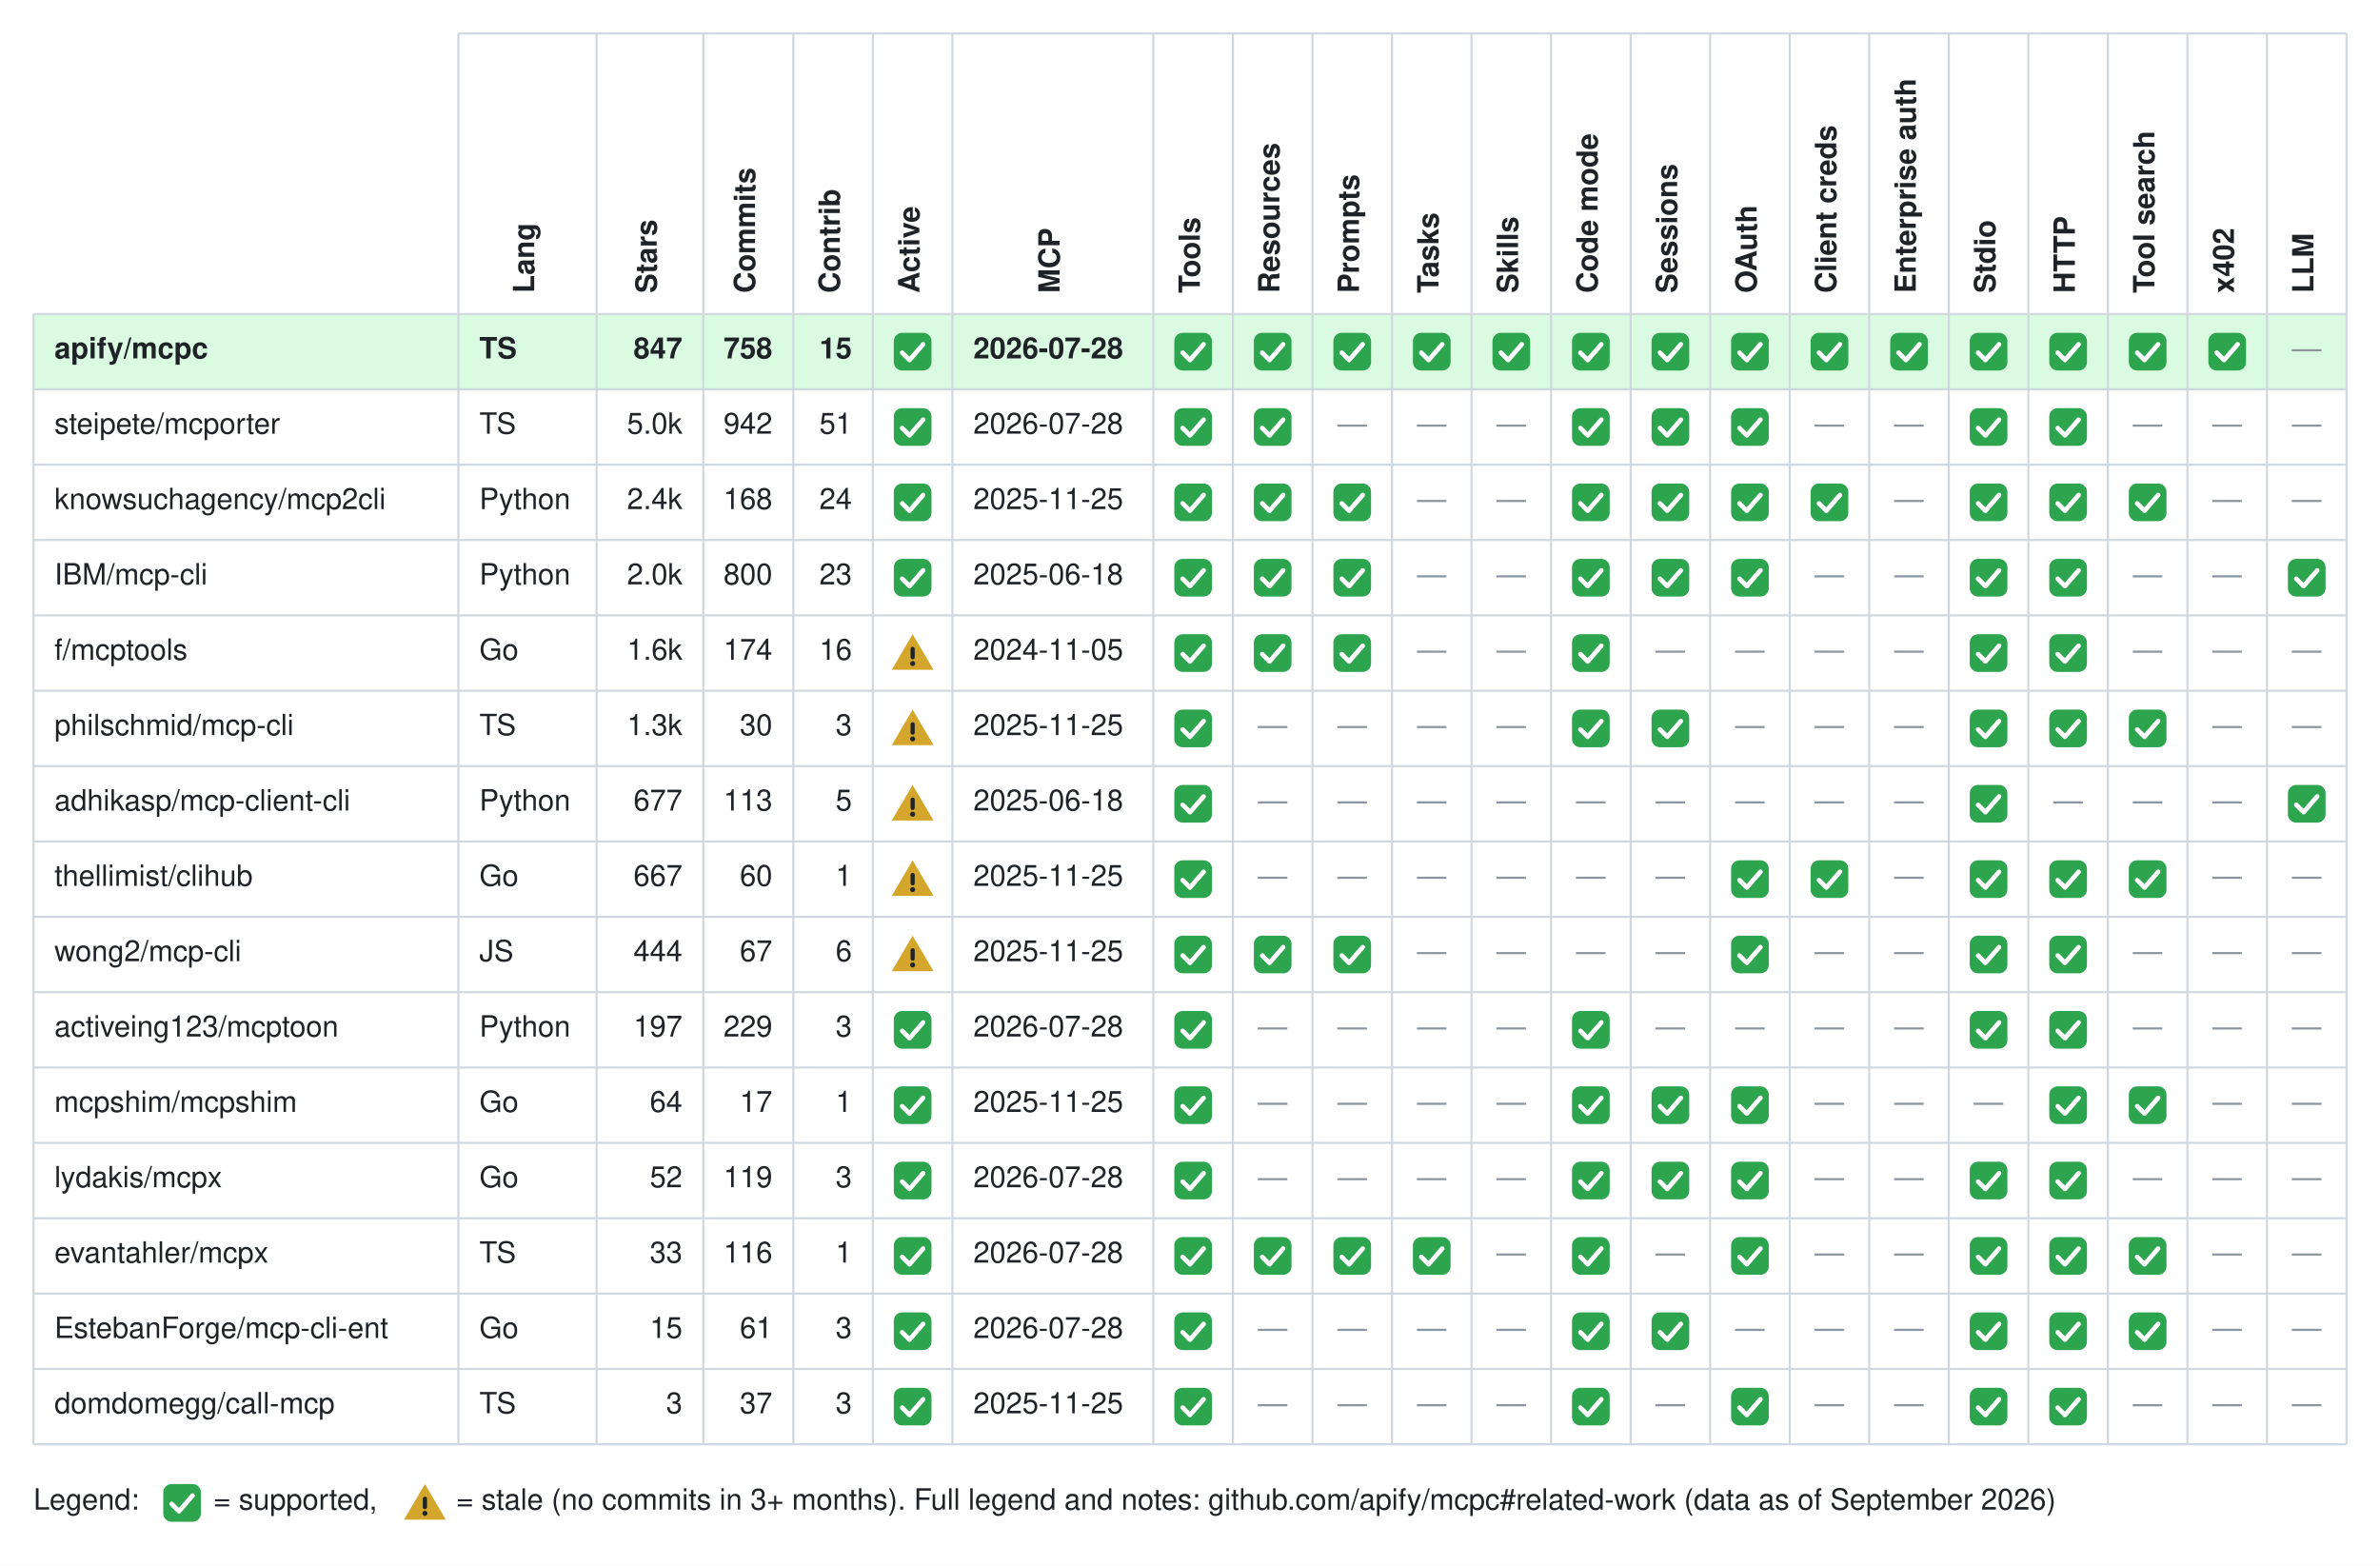
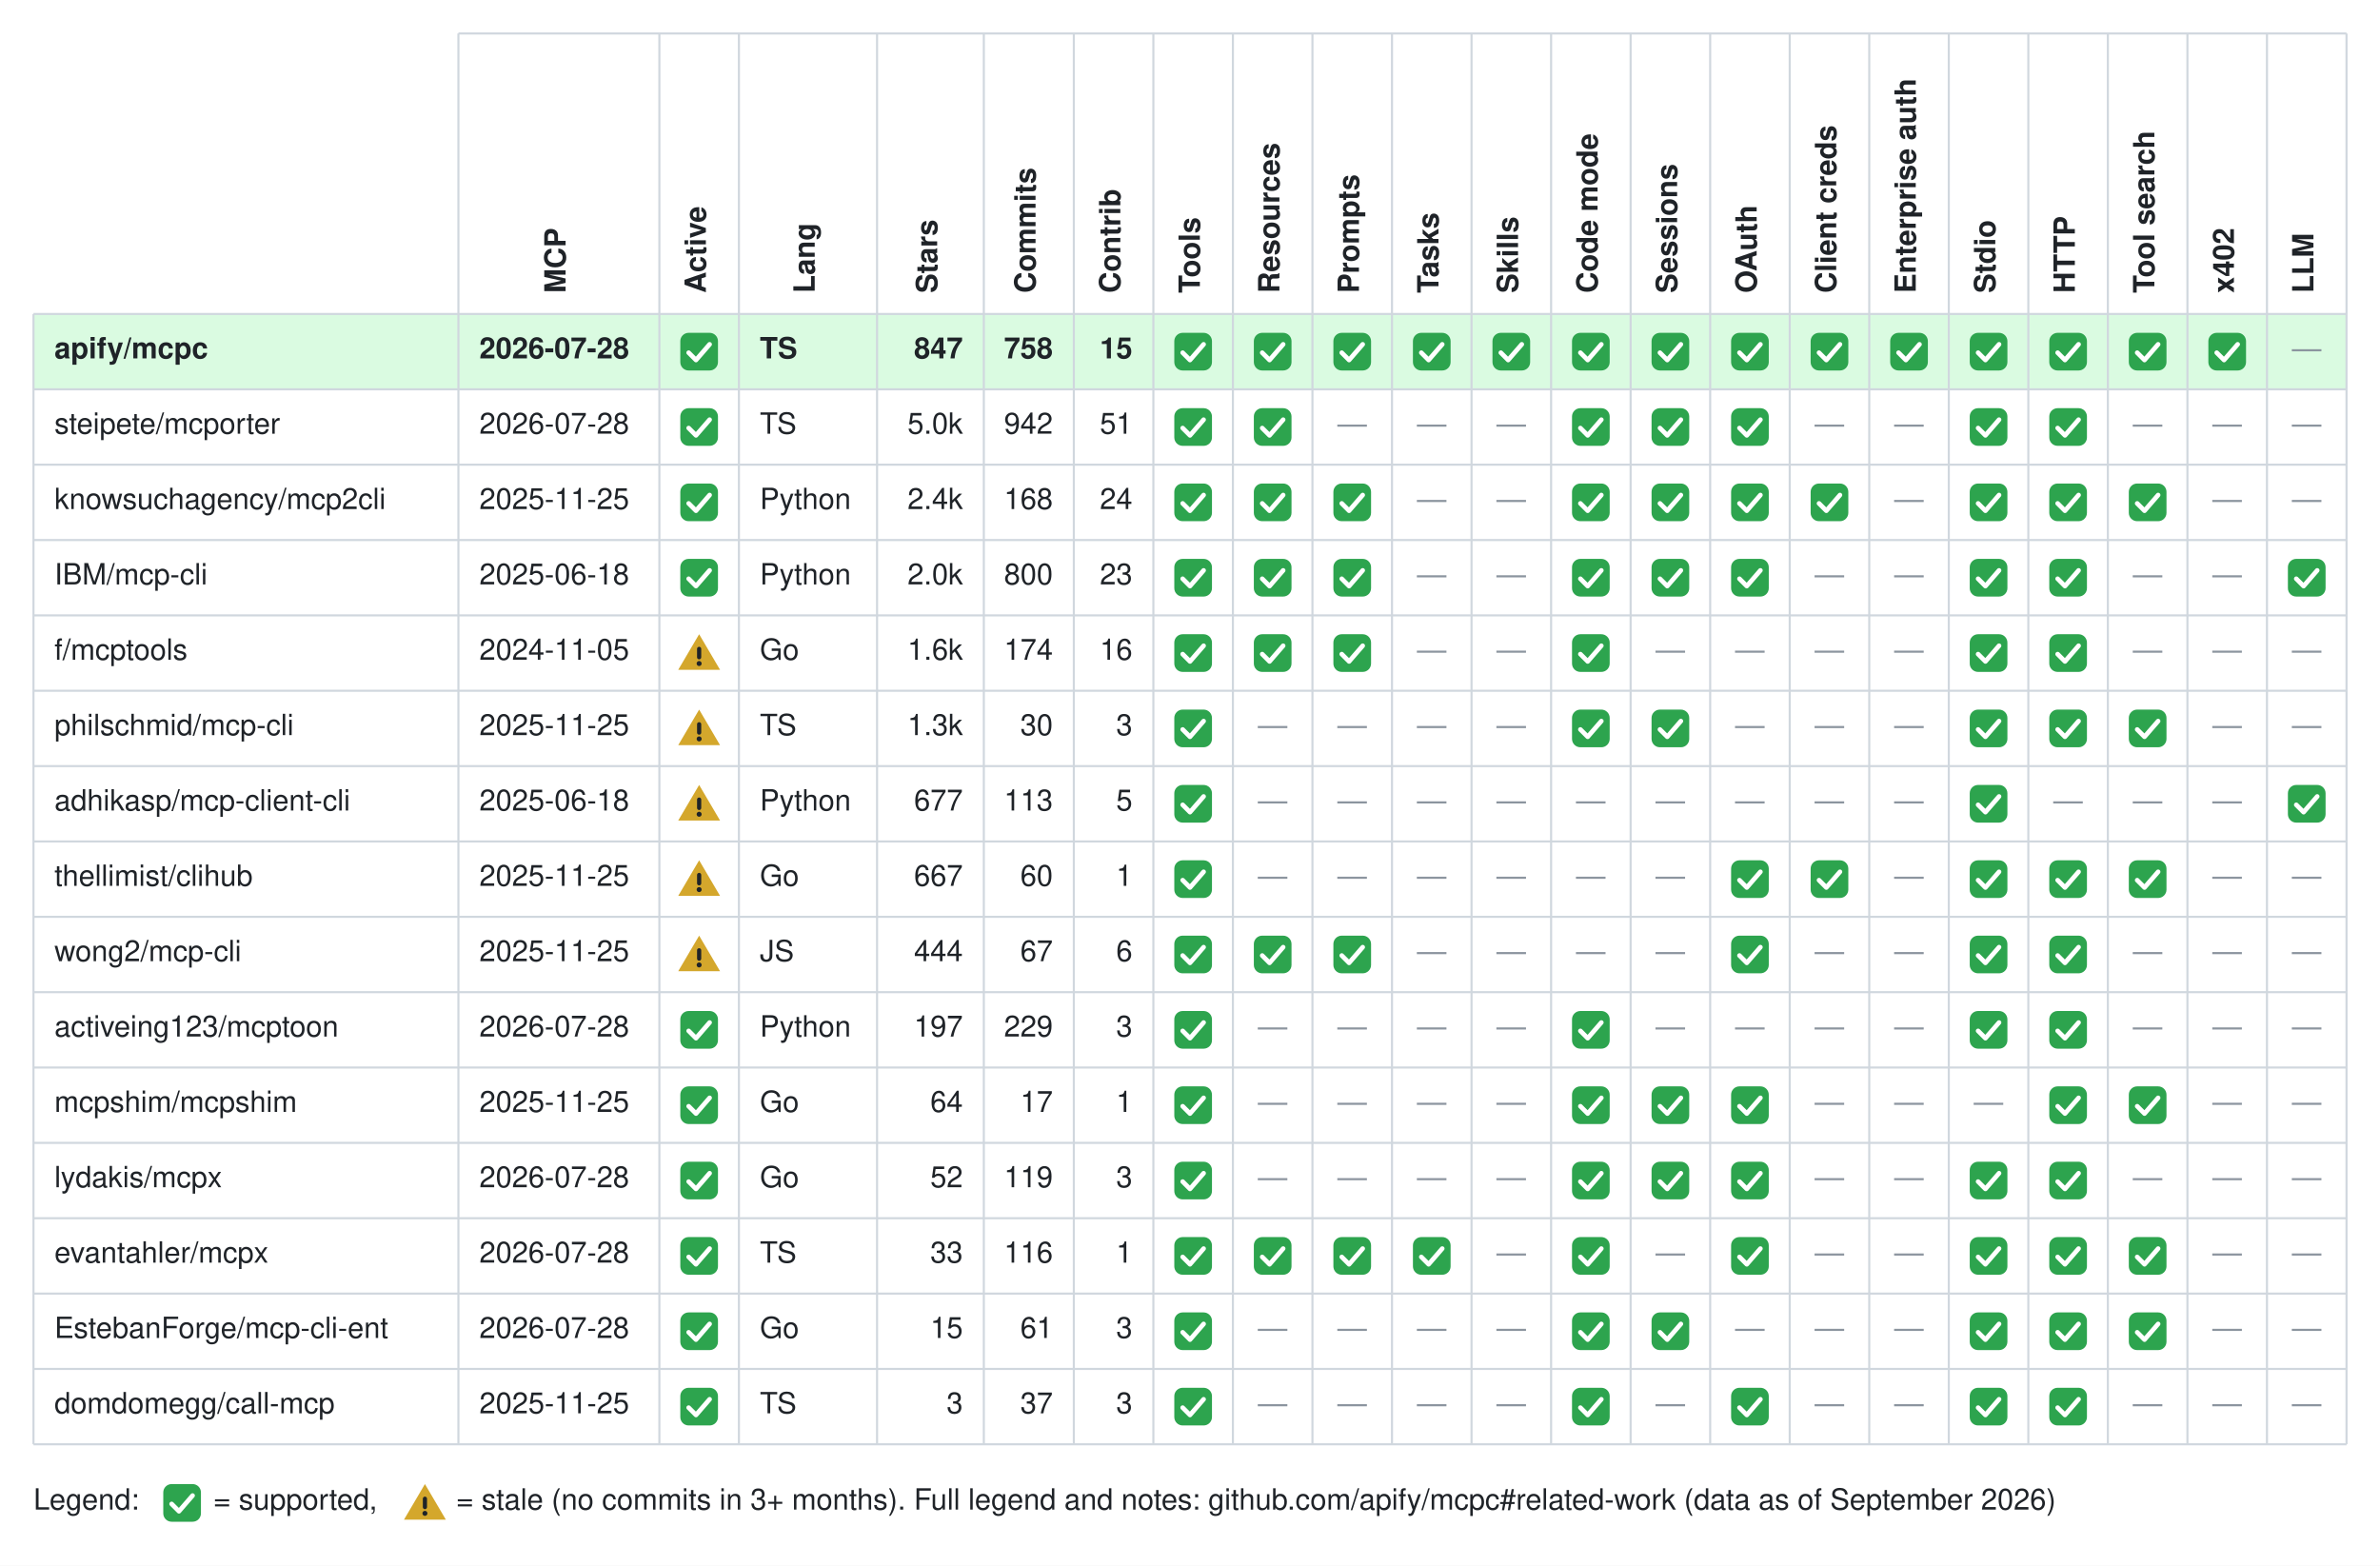
<svg xmlns="http://www.w3.org/2000/svg" width="1137" height="748" viewBox="0 0 1137 748" font-family="-apple-system, BlinkMacSystemFont, 'Segoe UI', Helvetica, Arial, sans-serif" font-size="14">
  <style>
  .bg { fill: #ffffff; } .grid { stroke: #d0d7de; } text { fill: #1f2328; dominant-baseline: central; }
  .dim { fill: #8c959f; } .hl { fill: #dafbe1; } .ok { fill: #2da44e; } .mark { fill: none; stroke: #ffffff; stroke-width: 2.2; stroke-linecap: round; stroke-linejoin: round; }
  .warn { fill: #d4a72c; } .warn-mark { fill: #1f2328; } .bold { font-weight: 700; }
  @media (prefers-color-scheme: dark) {
    .bg { fill: #0d1117; } .grid { stroke: #30363d; } text { fill: #e6edf3; } .dim { fill: #6e7681; } .hl { fill: #12261e; }
    .ok { fill: #238636; } .warn-mark { fill: #0d1117; }
  }
</style>
  <rect class="bg" width="1137" height="748" />
  <rect class="hl" x="16" y="150" width="1105" height="36" />
-   <text class="bold" transform="translate(252 140) rotate(-90)">Lang</text>
-   <text class="bold" transform="translate(310.5 140) rotate(-90)">Stars</text>
-   <text class="bold" transform="translate(357.5 140) rotate(-90)">Commits</text>
-   <text class="bold" transform="translate(398 140) rotate(-90)">Contrib</text>
-   <text class="bold" transform="translate(436 140) rotate(-90)">Active</text>
-   <text class="bold" transform="translate(503 140) rotate(-90)">MCP</text>
+   <text class="bold" transform="translate(267 140) rotate(-90)">MCP</text>
+   <text class="bold" transform="translate(334 140) rotate(-90)">Active</text>
+   <text class="bold" transform="translate(386 140) rotate(-90)">Lang</text>
+   <text class="bold" transform="translate(444.5 140) rotate(-90)">Stars</text>
+   <text class="bold" transform="translate(491.5 140) rotate(-90)">Commits</text>
+   <text class="bold" transform="translate(532 140) rotate(-90)">Contrib</text>
  <text class="bold" transform="translate(570 140) rotate(-90)">Tools</text>
  <text class="bold" transform="translate(608 140) rotate(-90)">Resources</text>
  <text class="bold" transform="translate(646 140) rotate(-90)">Prompts</text>
  <text class="bold" transform="translate(684 140) rotate(-90)">Tasks</text>
  <text class="bold" transform="translate(722 140) rotate(-90)">Skills</text>
  <text class="bold" transform="translate(760 140) rotate(-90)">Code mode</text>
  <text class="bold" transform="translate(798 140) rotate(-90)">Sessions</text>
  <text class="bold" transform="translate(836 140) rotate(-90)">OAuth</text>
  <text class="bold" transform="translate(874 140) rotate(-90)">Client creds</text>
  <text class="bold" transform="translate(912 140) rotate(-90)">Enterprise auth</text>
  <text class="bold" transform="translate(950 140) rotate(-90)">Stdio</text>
  <text class="bold" transform="translate(988 140) rotate(-90)">HTTP</text>
  <text class="bold" transform="translate(1026 140) rotate(-90)">Tool search</text>
  <text class="bold" transform="translate(1064 140) rotate(-90)">x402</text>
  <text class="bold" transform="translate(1102 140) rotate(-90)">LLM</text>
  <text class="bold" x="26" y="168" text-anchor="start">apify/mcpc</text>
-   <text class="bold" x="229" y="168" text-anchor="start">TS</text>
-   <text class="bold" x="326" y="168" text-anchor="end">847</text>
-   <text class="bold" x="369" y="168" text-anchor="end">758</text>
-   <text class="bold" x="407" y="168" text-anchor="end">15</text>
-   <rect class="ok" x="427" y="159" width="18" height="18" rx="4" />
-   <path class="mark" d="M431 168.5 l3.5 3.5 l6.5 -7.5" />
-   <text class="bold" x="465" y="168" text-anchor="start">2026-07-28</text>
+   <text class="bold" x="229" y="168" text-anchor="start">2026-07-28</text>
+   <rect class="ok" x="325" y="159" width="18" height="18" rx="4" />
+   <path class="mark" d="M329 168.5 l3.5 3.5 l6.5 -7.5" />
+   <text class="bold" x="363" y="168" text-anchor="start">TS</text>
+   <text class="bold" x="460" y="168" text-anchor="end">847</text>
+   <text class="bold" x="503" y="168" text-anchor="end">758</text>
+   <text class="bold" x="541" y="168" text-anchor="end">15</text>
  <rect class="ok" x="561" y="159" width="18" height="18" rx="4" />
  <path class="mark" d="M565 168.5 l3.5 3.5 l6.5 -7.5" />
  <rect class="ok" x="599" y="159" width="18" height="18" rx="4" />
  <path class="mark" d="M603 168.5 l3.5 3.5 l6.5 -7.5" />
  <rect class="ok" x="637" y="159" width="18" height="18" rx="4" />
  <path class="mark" d="M641 168.5 l3.5 3.5 l6.5 -7.5" />
  <rect class="ok" x="675" y="159" width="18" height="18" rx="4" />
  <path class="mark" d="M679 168.5 l3.5 3.5 l6.5 -7.5" />
  <rect class="ok" x="713" y="159" width="18" height="18" rx="4" />
  <path class="mark" d="M717 168.5 l3.5 3.5 l6.5 -7.5" />
  <rect class="ok" x="751" y="159" width="18" height="18" rx="4" />
  <path class="mark" d="M755 168.5 l3.5 3.5 l6.5 -7.5" />
  <rect class="ok" x="789" y="159" width="18" height="18" rx="4" />
  <path class="mark" d="M793 168.5 l3.5 3.5 l6.5 -7.5" />
  <rect class="ok" x="827" y="159" width="18" height="18" rx="4" />
  <path class="mark" d="M831 168.5 l3.5 3.5 l6.5 -7.5" />
  <rect class="ok" x="865" y="159" width="18" height="18" rx="4" />
  <path class="mark" d="M869 168.5 l3.5 3.5 l6.5 -7.5" />
  <rect class="ok" x="903" y="159" width="18" height="18" rx="4" />
  <path class="mark" d="M907 168.5 l3.5 3.5 l6.5 -7.5" />
  <rect class="ok" x="941" y="159" width="18" height="18" rx="4" />
  <path class="mark" d="M945 168.5 l3.5 3.5 l6.5 -7.5" />
  <rect class="ok" x="979" y="159" width="18" height="18" rx="4" />
  <path class="mark" d="M983 168.5 l3.5 3.5 l6.5 -7.5" />
  <rect class="ok" x="1017" y="159" width="18" height="18" rx="4" />
  <path class="mark" d="M1021 168.5 l3.5 3.5 l6.5 -7.5" />
  <rect class="ok" x="1055" y="159" width="18" height="18" rx="4" />
  <path class="mark" d="M1059 168.5 l3.5 3.5 l6.5 -7.5" />
  <text class="dim" x="1102" y="168" text-anchor="middle">—</text>
  <text x="26" y="204" text-anchor="start">steipete/mcporter</text>
-   <text x="229" y="204" text-anchor="start">TS</text>
-   <text x="326" y="204" text-anchor="end">5.0k</text>
-   <text x="369" y="204" text-anchor="end">942</text>
-   <text x="407" y="204" text-anchor="end">51</text>
-   <rect class="ok" x="427" y="195" width="18" height="18" rx="4" />
-   <path class="mark" d="M431 204.5 l3.5 3.5 l6.5 -7.5" />
-   <text x="465" y="204" text-anchor="start">2026-07-28</text>
+   <text x="229" y="204" text-anchor="start">2026-07-28</text>
+   <rect class="ok" x="325" y="195" width="18" height="18" rx="4" />
+   <path class="mark" d="M329 204.5 l3.5 3.5 l6.5 -7.5" />
+   <text x="363" y="204" text-anchor="start">TS</text>
+   <text x="460" y="204" text-anchor="end">5.0k</text>
+   <text x="503" y="204" text-anchor="end">942</text>
+   <text x="541" y="204" text-anchor="end">51</text>
  <rect class="ok" x="561" y="195" width="18" height="18" rx="4" />
  <path class="mark" d="M565 204.5 l3.5 3.5 l6.5 -7.5" />
  <rect class="ok" x="599" y="195" width="18" height="18" rx="4" />
  <path class="mark" d="M603 204.5 l3.5 3.5 l6.5 -7.5" />
  <text class="dim" x="646" y="204" text-anchor="middle">—</text>
  <text class="dim" x="684" y="204" text-anchor="middle">—</text>
  <text class="dim" x="722" y="204" text-anchor="middle">—</text>
  <rect class="ok" x="751" y="195" width="18" height="18" rx="4" />
  <path class="mark" d="M755 204.5 l3.5 3.5 l6.5 -7.5" />
  <rect class="ok" x="789" y="195" width="18" height="18" rx="4" />
  <path class="mark" d="M793 204.5 l3.5 3.5 l6.5 -7.5" />
  <rect class="ok" x="827" y="195" width="18" height="18" rx="4" />
  <path class="mark" d="M831 204.5 l3.5 3.5 l6.5 -7.5" />
  <text class="dim" x="874" y="204" text-anchor="middle">—</text>
  <text class="dim" x="912" y="204" text-anchor="middle">—</text>
  <rect class="ok" x="941" y="195" width="18" height="18" rx="4" />
  <path class="mark" d="M945 204.5 l3.5 3.5 l6.5 -7.5" />
  <rect class="ok" x="979" y="195" width="18" height="18" rx="4" />
  <path class="mark" d="M983 204.5 l3.5 3.5 l6.5 -7.5" />
  <text class="dim" x="1026" y="204" text-anchor="middle">—</text>
  <text class="dim" x="1064" y="204" text-anchor="middle">—</text>
  <text class="dim" x="1102" y="204" text-anchor="middle">—</text>
  <text x="26" y="240" text-anchor="start">knowsuchagency/mcp2cli</text>
-   <text x="229" y="240" text-anchor="start">Python</text>
-   <text x="326" y="240" text-anchor="end">2.4k</text>
-   <text x="369" y="240" text-anchor="end">168</text>
-   <text x="407" y="240" text-anchor="end">24</text>
-   <rect class="ok" x="427" y="231" width="18" height="18" rx="4" />
-   <path class="mark" d="M431 240.5 l3.5 3.5 l6.5 -7.5" />
-   <text x="465" y="240" text-anchor="start">2025-11-25</text>
+   <text x="229" y="240" text-anchor="start">2025-11-25</text>
+   <rect class="ok" x="325" y="231" width="18" height="18" rx="4" />
+   <path class="mark" d="M329 240.5 l3.5 3.5 l6.5 -7.5" />
+   <text x="363" y="240" text-anchor="start">Python</text>
+   <text x="460" y="240" text-anchor="end">2.4k</text>
+   <text x="503" y="240" text-anchor="end">168</text>
+   <text x="541" y="240" text-anchor="end">24</text>
  <rect class="ok" x="561" y="231" width="18" height="18" rx="4" />
  <path class="mark" d="M565 240.5 l3.5 3.5 l6.5 -7.5" />
  <rect class="ok" x="599" y="231" width="18" height="18" rx="4" />
  <path class="mark" d="M603 240.5 l3.5 3.5 l6.5 -7.5" />
  <rect class="ok" x="637" y="231" width="18" height="18" rx="4" />
  <path class="mark" d="M641 240.5 l3.5 3.5 l6.5 -7.5" />
  <text class="dim" x="684" y="240" text-anchor="middle">—</text>
  <text class="dim" x="722" y="240" text-anchor="middle">—</text>
  <rect class="ok" x="751" y="231" width="18" height="18" rx="4" />
  <path class="mark" d="M755 240.5 l3.5 3.5 l6.5 -7.5" />
  <rect class="ok" x="789" y="231" width="18" height="18" rx="4" />
  <path class="mark" d="M793 240.5 l3.5 3.5 l6.5 -7.5" />
  <rect class="ok" x="827" y="231" width="18" height="18" rx="4" />
  <path class="mark" d="M831 240.5 l3.5 3.5 l6.5 -7.5" />
  <rect class="ok" x="865" y="231" width="18" height="18" rx="4" />
  <path class="mark" d="M869 240.5 l3.5 3.5 l6.5 -7.5" />
  <text class="dim" x="912" y="240" text-anchor="middle">—</text>
  <rect class="ok" x="941" y="231" width="18" height="18" rx="4" />
  <path class="mark" d="M945 240.5 l3.5 3.5 l6.5 -7.5" />
  <rect class="ok" x="979" y="231" width="18" height="18" rx="4" />
  <path class="mark" d="M983 240.5 l3.5 3.5 l6.5 -7.5" />
  <rect class="ok" x="1017" y="231" width="18" height="18" rx="4" />
  <path class="mark" d="M1021 240.5 l3.5 3.5 l6.5 -7.5" />
  <text class="dim" x="1064" y="240" text-anchor="middle">—</text>
  <text class="dim" x="1102" y="240" text-anchor="middle">—</text>
  <text x="26" y="276" text-anchor="start">IBM/mcp-cli</text>
-   <text x="229" y="276" text-anchor="start">Python</text>
-   <text x="326" y="276" text-anchor="end">2.0k</text>
-   <text x="369" y="276" text-anchor="end">800</text>
-   <text x="407" y="276" text-anchor="end">23</text>
-   <rect class="ok" x="427" y="267" width="18" height="18" rx="4" />
-   <path class="mark" d="M431 276.5 l3.5 3.5 l6.5 -7.5" />
-   <text x="465" y="276" text-anchor="start">2025-06-18</text>
+   <text x="229" y="276" text-anchor="start">2025-06-18</text>
+   <rect class="ok" x="325" y="267" width="18" height="18" rx="4" />
+   <path class="mark" d="M329 276.5 l3.5 3.5 l6.5 -7.5" />
+   <text x="363" y="276" text-anchor="start">Python</text>
+   <text x="460" y="276" text-anchor="end">2.0k</text>
+   <text x="503" y="276" text-anchor="end">800</text>
+   <text x="541" y="276" text-anchor="end">23</text>
  <rect class="ok" x="561" y="267" width="18" height="18" rx="4" />
  <path class="mark" d="M565 276.5 l3.5 3.5 l6.5 -7.5" />
  <rect class="ok" x="599" y="267" width="18" height="18" rx="4" />
  <path class="mark" d="M603 276.5 l3.5 3.5 l6.5 -7.5" />
  <rect class="ok" x="637" y="267" width="18" height="18" rx="4" />
  <path class="mark" d="M641 276.5 l3.5 3.5 l6.5 -7.5" />
  <text class="dim" x="684" y="276" text-anchor="middle">—</text>
  <text class="dim" x="722" y="276" text-anchor="middle">—</text>
  <rect class="ok" x="751" y="267" width="18" height="18" rx="4" />
  <path class="mark" d="M755 276.5 l3.5 3.5 l6.5 -7.5" />
  <rect class="ok" x="789" y="267" width="18" height="18" rx="4" />
  <path class="mark" d="M793 276.5 l3.5 3.5 l6.5 -7.5" />
  <rect class="ok" x="827" y="267" width="18" height="18" rx="4" />
  <path class="mark" d="M831 276.5 l3.5 3.5 l6.5 -7.5" />
  <text class="dim" x="874" y="276" text-anchor="middle">—</text>
  <text class="dim" x="912" y="276" text-anchor="middle">—</text>
  <rect class="ok" x="941" y="267" width="18" height="18" rx="4" />
  <path class="mark" d="M945 276.5 l3.5 3.5 l6.5 -7.5" />
  <rect class="ok" x="979" y="267" width="18" height="18" rx="4" />
  <path class="mark" d="M983 276.5 l3.5 3.5 l6.5 -7.5" />
  <text class="dim" x="1026" y="276" text-anchor="middle">—</text>
  <text class="dim" x="1064" y="276" text-anchor="middle">—</text>
  <rect class="ok" x="1093" y="267" width="18" height="18" rx="4" />
  <path class="mark" d="M1097 276.5 l3.5 3.5 l6.5 -7.5" />
  <text x="26" y="312" text-anchor="start">f/mcptools</text>
-   <text x="229" y="312" text-anchor="start">Go</text>
-   <text x="326" y="312" text-anchor="end">1.6k</text>
-   <text x="369" y="312" text-anchor="end">174</text>
-   <text x="407" y="312" text-anchor="end">16</text>
-   <path class="warn" d="M436 303 L446 320 L426 320 Z" stroke-linejoin="round" />
-   <rect class="warn-mark" x="435" y="309" width="2" height="6" rx="1" />
-   <circle class="warn-mark" cx="436" cy="317" r="1.2" />
-   <text x="465" y="312" text-anchor="start">2024-11-05</text>
+   <text x="229" y="312" text-anchor="start">2024-11-05</text>
+   <path class="warn" d="M334 303 L344 320 L324 320 Z" stroke-linejoin="round" />
+   <rect class="warn-mark" x="333" y="309" width="2" height="6" rx="1" />
+   <circle class="warn-mark" cx="334" cy="317" r="1.2" />
+   <text x="363" y="312" text-anchor="start">Go</text>
+   <text x="460" y="312" text-anchor="end">1.6k</text>
+   <text x="503" y="312" text-anchor="end">174</text>
+   <text x="541" y="312" text-anchor="end">16</text>
  <rect class="ok" x="561" y="303" width="18" height="18" rx="4" />
  <path class="mark" d="M565 312.5 l3.5 3.5 l6.5 -7.5" />
  <rect class="ok" x="599" y="303" width="18" height="18" rx="4" />
  <path class="mark" d="M603 312.5 l3.5 3.5 l6.5 -7.5" />
  <rect class="ok" x="637" y="303" width="18" height="18" rx="4" />
  <path class="mark" d="M641 312.5 l3.5 3.5 l6.5 -7.5" />
  <text class="dim" x="684" y="312" text-anchor="middle">—</text>
  <text class="dim" x="722" y="312" text-anchor="middle">—</text>
  <rect class="ok" x="751" y="303" width="18" height="18" rx="4" />
  <path class="mark" d="M755 312.5 l3.5 3.5 l6.5 -7.5" />
  <text class="dim" x="798" y="312" text-anchor="middle">—</text>
  <text class="dim" x="836" y="312" text-anchor="middle">—</text>
  <text class="dim" x="874" y="312" text-anchor="middle">—</text>
  <text class="dim" x="912" y="312" text-anchor="middle">—</text>
  <rect class="ok" x="941" y="303" width="18" height="18" rx="4" />
  <path class="mark" d="M945 312.5 l3.5 3.5 l6.5 -7.5" />
  <rect class="ok" x="979" y="303" width="18" height="18" rx="4" />
  <path class="mark" d="M983 312.5 l3.5 3.5 l6.5 -7.5" />
  <text class="dim" x="1026" y="312" text-anchor="middle">—</text>
  <text class="dim" x="1064" y="312" text-anchor="middle">—</text>
  <text class="dim" x="1102" y="312" text-anchor="middle">—</text>
  <text x="26" y="348" text-anchor="start">philschmid/mcp-cli</text>
-   <text x="229" y="348" text-anchor="start">TS</text>
-   <text x="326" y="348" text-anchor="end">1.3k</text>
-   <text x="369" y="348" text-anchor="end">30</text>
-   <text x="407" y="348" text-anchor="end">3</text>
-   <path class="warn" d="M436 339 L446 356 L426 356 Z" stroke-linejoin="round" />
-   <rect class="warn-mark" x="435" y="345" width="2" height="6" rx="1" />
-   <circle class="warn-mark" cx="436" cy="353" r="1.2" />
-   <text x="465" y="348" text-anchor="start">2025-11-25</text>
+   <text x="229" y="348" text-anchor="start">2025-11-25</text>
+   <path class="warn" d="M334 339 L344 356 L324 356 Z" stroke-linejoin="round" />
+   <rect class="warn-mark" x="333" y="345" width="2" height="6" rx="1" />
+   <circle class="warn-mark" cx="334" cy="353" r="1.2" />
+   <text x="363" y="348" text-anchor="start">TS</text>
+   <text x="460" y="348" text-anchor="end">1.3k</text>
+   <text x="503" y="348" text-anchor="end">30</text>
+   <text x="541" y="348" text-anchor="end">3</text>
  <rect class="ok" x="561" y="339" width="18" height="18" rx="4" />
  <path class="mark" d="M565 348.5 l3.5 3.5 l6.5 -7.5" />
  <text class="dim" x="608" y="348" text-anchor="middle">—</text>
  <text class="dim" x="646" y="348" text-anchor="middle">—</text>
  <text class="dim" x="684" y="348" text-anchor="middle">—</text>
  <text class="dim" x="722" y="348" text-anchor="middle">—</text>
  <rect class="ok" x="751" y="339" width="18" height="18" rx="4" />
  <path class="mark" d="M755 348.5 l3.5 3.5 l6.5 -7.5" />
  <rect class="ok" x="789" y="339" width="18" height="18" rx="4" />
  <path class="mark" d="M793 348.5 l3.5 3.5 l6.5 -7.5" />
  <text class="dim" x="836" y="348" text-anchor="middle">—</text>
  <text class="dim" x="874" y="348" text-anchor="middle">—</text>
  <text class="dim" x="912" y="348" text-anchor="middle">—</text>
  <rect class="ok" x="941" y="339" width="18" height="18" rx="4" />
  <path class="mark" d="M945 348.5 l3.5 3.5 l6.5 -7.5" />
  <rect class="ok" x="979" y="339" width="18" height="18" rx="4" />
  <path class="mark" d="M983 348.5 l3.5 3.5 l6.5 -7.5" />
  <rect class="ok" x="1017" y="339" width="18" height="18" rx="4" />
  <path class="mark" d="M1021 348.5 l3.5 3.5 l6.5 -7.5" />
  <text class="dim" x="1064" y="348" text-anchor="middle">—</text>
  <text class="dim" x="1102" y="348" text-anchor="middle">—</text>
  <text x="26" y="384" text-anchor="start">adhikasp/mcp-client-cli</text>
-   <text x="229" y="384" text-anchor="start">Python</text>
-   <text x="326" y="384" text-anchor="end">677</text>
-   <text x="369" y="384" text-anchor="end">113</text>
-   <text x="407" y="384" text-anchor="end">5</text>
-   <path class="warn" d="M436 375 L446 392 L426 392 Z" stroke-linejoin="round" />
-   <rect class="warn-mark" x="435" y="381" width="2" height="6" rx="1" />
-   <circle class="warn-mark" cx="436" cy="389" r="1.2" />
-   <text x="465" y="384" text-anchor="start">2025-06-18</text>
+   <text x="229" y="384" text-anchor="start">2025-06-18</text>
+   <path class="warn" d="M334 375 L344 392 L324 392 Z" stroke-linejoin="round" />
+   <rect class="warn-mark" x="333" y="381" width="2" height="6" rx="1" />
+   <circle class="warn-mark" cx="334" cy="389" r="1.2" />
+   <text x="363" y="384" text-anchor="start">Python</text>
+   <text x="460" y="384" text-anchor="end">677</text>
+   <text x="503" y="384" text-anchor="end">113</text>
+   <text x="541" y="384" text-anchor="end">5</text>
  <rect class="ok" x="561" y="375" width="18" height="18" rx="4" />
  <path class="mark" d="M565 384.5 l3.5 3.5 l6.5 -7.5" />
  <text class="dim" x="608" y="384" text-anchor="middle">—</text>
  <text class="dim" x="646" y="384" text-anchor="middle">—</text>
  <text class="dim" x="684" y="384" text-anchor="middle">—</text>
  <text class="dim" x="722" y="384" text-anchor="middle">—</text>
  <text class="dim" x="760" y="384" text-anchor="middle">—</text>
  <text class="dim" x="798" y="384" text-anchor="middle">—</text>
  <text class="dim" x="836" y="384" text-anchor="middle">—</text>
  <text class="dim" x="874" y="384" text-anchor="middle">—</text>
  <text class="dim" x="912" y="384" text-anchor="middle">—</text>
  <rect class="ok" x="941" y="375" width="18" height="18" rx="4" />
  <path class="mark" d="M945 384.5 l3.5 3.5 l6.5 -7.5" />
  <text class="dim" x="988" y="384" text-anchor="middle">—</text>
  <text class="dim" x="1026" y="384" text-anchor="middle">—</text>
  <text class="dim" x="1064" y="384" text-anchor="middle">—</text>
  <rect class="ok" x="1093" y="375" width="18" height="18" rx="4" />
  <path class="mark" d="M1097 384.5 l3.5 3.5 l6.5 -7.5" />
  <text x="26" y="420" text-anchor="start">thellimist/clihub</text>
-   <text x="229" y="420" text-anchor="start">Go</text>
-   <text x="326" y="420" text-anchor="end">667</text>
-   <text x="369" y="420" text-anchor="end">60</text>
-   <text x="407" y="420" text-anchor="end">1</text>
-   <path class="warn" d="M436 411 L446 428 L426 428 Z" stroke-linejoin="round" />
-   <rect class="warn-mark" x="435" y="417" width="2" height="6" rx="1" />
-   <circle class="warn-mark" cx="436" cy="425" r="1.2" />
-   <text x="465" y="420" text-anchor="start">2025-11-25</text>
+   <text x="229" y="420" text-anchor="start">2025-11-25</text>
+   <path class="warn" d="M334 411 L344 428 L324 428 Z" stroke-linejoin="round" />
+   <rect class="warn-mark" x="333" y="417" width="2" height="6" rx="1" />
+   <circle class="warn-mark" cx="334" cy="425" r="1.2" />
+   <text x="363" y="420" text-anchor="start">Go</text>
+   <text x="460" y="420" text-anchor="end">667</text>
+   <text x="503" y="420" text-anchor="end">60</text>
+   <text x="541" y="420" text-anchor="end">1</text>
  <rect class="ok" x="561" y="411" width="18" height="18" rx="4" />
  <path class="mark" d="M565 420.5 l3.5 3.5 l6.5 -7.5" />
  <text class="dim" x="608" y="420" text-anchor="middle">—</text>
  <text class="dim" x="646" y="420" text-anchor="middle">—</text>
  <text class="dim" x="684" y="420" text-anchor="middle">—</text>
  <text class="dim" x="722" y="420" text-anchor="middle">—</text>
  <text class="dim" x="760" y="420" text-anchor="middle">—</text>
  <text class="dim" x="798" y="420" text-anchor="middle">—</text>
  <rect class="ok" x="827" y="411" width="18" height="18" rx="4" />
  <path class="mark" d="M831 420.5 l3.5 3.5 l6.5 -7.5" />
  <rect class="ok" x="865" y="411" width="18" height="18" rx="4" />
  <path class="mark" d="M869 420.5 l3.5 3.5 l6.5 -7.5" />
  <text class="dim" x="912" y="420" text-anchor="middle">—</text>
  <rect class="ok" x="941" y="411" width="18" height="18" rx="4" />
  <path class="mark" d="M945 420.5 l3.5 3.5 l6.5 -7.5" />
  <rect class="ok" x="979" y="411" width="18" height="18" rx="4" />
  <path class="mark" d="M983 420.5 l3.5 3.5 l6.5 -7.5" />
  <rect class="ok" x="1017" y="411" width="18" height="18" rx="4" />
  <path class="mark" d="M1021 420.5 l3.5 3.5 l6.5 -7.5" />
  <text class="dim" x="1064" y="420" text-anchor="middle">—</text>
  <text class="dim" x="1102" y="420" text-anchor="middle">—</text>
  <text x="26" y="456" text-anchor="start">wong2/mcp-cli</text>
-   <text x="229" y="456" text-anchor="start">JS</text>
-   <text x="326" y="456" text-anchor="end">444</text>
-   <text x="369" y="456" text-anchor="end">67</text>
-   <text x="407" y="456" text-anchor="end">6</text>
-   <path class="warn" d="M436 447 L446 464 L426 464 Z" stroke-linejoin="round" />
-   <rect class="warn-mark" x="435" y="453" width="2" height="6" rx="1" />
-   <circle class="warn-mark" cx="436" cy="461" r="1.2" />
-   <text x="465" y="456" text-anchor="start">2025-11-25</text>
+   <text x="229" y="456" text-anchor="start">2025-11-25</text>
+   <path class="warn" d="M334 447 L344 464 L324 464 Z" stroke-linejoin="round" />
+   <rect class="warn-mark" x="333" y="453" width="2" height="6" rx="1" />
+   <circle class="warn-mark" cx="334" cy="461" r="1.2" />
+   <text x="363" y="456" text-anchor="start">JS</text>
+   <text x="460" y="456" text-anchor="end">444</text>
+   <text x="503" y="456" text-anchor="end">67</text>
+   <text x="541" y="456" text-anchor="end">6</text>
  <rect class="ok" x="561" y="447" width="18" height="18" rx="4" />
  <path class="mark" d="M565 456.5 l3.5 3.5 l6.5 -7.5" />
  <rect class="ok" x="599" y="447" width="18" height="18" rx="4" />
  <path class="mark" d="M603 456.5 l3.5 3.5 l6.5 -7.5" />
  <rect class="ok" x="637" y="447" width="18" height="18" rx="4" />
  <path class="mark" d="M641 456.5 l3.5 3.5 l6.5 -7.5" />
  <text class="dim" x="684" y="456" text-anchor="middle">—</text>
  <text class="dim" x="722" y="456" text-anchor="middle">—</text>
  <text class="dim" x="760" y="456" text-anchor="middle">—</text>
  <text class="dim" x="798" y="456" text-anchor="middle">—</text>
  <rect class="ok" x="827" y="447" width="18" height="18" rx="4" />
  <path class="mark" d="M831 456.5 l3.5 3.5 l6.5 -7.5" />
  <text class="dim" x="874" y="456" text-anchor="middle">—</text>
  <text class="dim" x="912" y="456" text-anchor="middle">—</text>
  <rect class="ok" x="941" y="447" width="18" height="18" rx="4" />
  <path class="mark" d="M945 456.5 l3.5 3.5 l6.5 -7.5" />
  <rect class="ok" x="979" y="447" width="18" height="18" rx="4" />
  <path class="mark" d="M983 456.5 l3.5 3.5 l6.5 -7.5" />
  <text class="dim" x="1026" y="456" text-anchor="middle">—</text>
  <text class="dim" x="1064" y="456" text-anchor="middle">—</text>
  <text class="dim" x="1102" y="456" text-anchor="middle">—</text>
  <text x="26" y="492" text-anchor="start">activeing123/mcptoon</text>
-   <text x="229" y="492" text-anchor="start">Python</text>
-   <text x="326" y="492" text-anchor="end">197</text>
-   <text x="369" y="492" text-anchor="end">229</text>
-   <text x="407" y="492" text-anchor="end">3</text>
-   <rect class="ok" x="427" y="483" width="18" height="18" rx="4" />
-   <path class="mark" d="M431 492.5 l3.5 3.5 l6.5 -7.5" />
-   <text x="465" y="492" text-anchor="start">2026-07-28</text>
+   <text x="229" y="492" text-anchor="start">2026-07-28</text>
+   <rect class="ok" x="325" y="483" width="18" height="18" rx="4" />
+   <path class="mark" d="M329 492.5 l3.5 3.5 l6.5 -7.5" />
+   <text x="363" y="492" text-anchor="start">Python</text>
+   <text x="460" y="492" text-anchor="end">197</text>
+   <text x="503" y="492" text-anchor="end">229</text>
+   <text x="541" y="492" text-anchor="end">3</text>
  <rect class="ok" x="561" y="483" width="18" height="18" rx="4" />
  <path class="mark" d="M565 492.5 l3.5 3.5 l6.5 -7.5" />
  <text class="dim" x="608" y="492" text-anchor="middle">—</text>
  <text class="dim" x="646" y="492" text-anchor="middle">—</text>
  <text class="dim" x="684" y="492" text-anchor="middle">—</text>
  <text class="dim" x="722" y="492" text-anchor="middle">—</text>
  <rect class="ok" x="751" y="483" width="18" height="18" rx="4" />
  <path class="mark" d="M755 492.5 l3.5 3.5 l6.5 -7.5" />
  <text class="dim" x="798" y="492" text-anchor="middle">—</text>
  <text class="dim" x="836" y="492" text-anchor="middle">—</text>
  <text class="dim" x="874" y="492" text-anchor="middle">—</text>
  <text class="dim" x="912" y="492" text-anchor="middle">—</text>
  <rect class="ok" x="941" y="483" width="18" height="18" rx="4" />
  <path class="mark" d="M945 492.5 l3.5 3.5 l6.5 -7.5" />
  <rect class="ok" x="979" y="483" width="18" height="18" rx="4" />
  <path class="mark" d="M983 492.5 l3.5 3.5 l6.5 -7.5" />
  <text class="dim" x="1026" y="492" text-anchor="middle">—</text>
  <text class="dim" x="1064" y="492" text-anchor="middle">—</text>
  <text class="dim" x="1102" y="492" text-anchor="middle">—</text>
  <text x="26" y="528" text-anchor="start">mcpshim/mcpshim</text>
-   <text x="229" y="528" text-anchor="start">Go</text>
-   <text x="326" y="528" text-anchor="end">64</text>
-   <text x="369" y="528" text-anchor="end">17</text>
-   <text x="407" y="528" text-anchor="end">1</text>
-   <rect class="ok" x="427" y="519" width="18" height="18" rx="4" />
-   <path class="mark" d="M431 528.5 l3.5 3.5 l6.5 -7.5" />
-   <text x="465" y="528" text-anchor="start">2025-11-25</text>
+   <text x="229" y="528" text-anchor="start">2025-11-25</text>
+   <rect class="ok" x="325" y="519" width="18" height="18" rx="4" />
+   <path class="mark" d="M329 528.5 l3.5 3.5 l6.5 -7.5" />
+   <text x="363" y="528" text-anchor="start">Go</text>
+   <text x="460" y="528" text-anchor="end">64</text>
+   <text x="503" y="528" text-anchor="end">17</text>
+   <text x="541" y="528" text-anchor="end">1</text>
  <rect class="ok" x="561" y="519" width="18" height="18" rx="4" />
  <path class="mark" d="M565 528.5 l3.5 3.5 l6.5 -7.5" />
  <text class="dim" x="608" y="528" text-anchor="middle">—</text>
  <text class="dim" x="646" y="528" text-anchor="middle">—</text>
  <text class="dim" x="684" y="528" text-anchor="middle">—</text>
  <text class="dim" x="722" y="528" text-anchor="middle">—</text>
  <rect class="ok" x="751" y="519" width="18" height="18" rx="4" />
  <path class="mark" d="M755 528.5 l3.5 3.5 l6.5 -7.5" />
  <rect class="ok" x="789" y="519" width="18" height="18" rx="4" />
  <path class="mark" d="M793 528.5 l3.5 3.5 l6.5 -7.5" />
  <rect class="ok" x="827" y="519" width="18" height="18" rx="4" />
  <path class="mark" d="M831 528.5 l3.5 3.5 l6.5 -7.5" />
  <text class="dim" x="874" y="528" text-anchor="middle">—</text>
  <text class="dim" x="912" y="528" text-anchor="middle">—</text>
  <text class="dim" x="950" y="528" text-anchor="middle">—</text>
  <rect class="ok" x="979" y="519" width="18" height="18" rx="4" />
  <path class="mark" d="M983 528.5 l3.5 3.5 l6.5 -7.5" />
  <rect class="ok" x="1017" y="519" width="18" height="18" rx="4" />
  <path class="mark" d="M1021 528.5 l3.5 3.5 l6.5 -7.5" />
  <text class="dim" x="1064" y="528" text-anchor="middle">—</text>
  <text class="dim" x="1102" y="528" text-anchor="middle">—</text>
  <text x="26" y="564" text-anchor="start">lydakis/mcpx</text>
-   <text x="229" y="564" text-anchor="start">Go</text>
-   <text x="326" y="564" text-anchor="end">52</text>
-   <text x="369" y="564" text-anchor="end">119</text>
-   <text x="407" y="564" text-anchor="end">3</text>
-   <rect class="ok" x="427" y="555" width="18" height="18" rx="4" />
-   <path class="mark" d="M431 564.5 l3.5 3.5 l6.5 -7.5" />
-   <text x="465" y="564" text-anchor="start">2026-07-28</text>
+   <text x="229" y="564" text-anchor="start">2026-07-28</text>
+   <rect class="ok" x="325" y="555" width="18" height="18" rx="4" />
+   <path class="mark" d="M329 564.5 l3.5 3.5 l6.5 -7.5" />
+   <text x="363" y="564" text-anchor="start">Go</text>
+   <text x="460" y="564" text-anchor="end">52</text>
+   <text x="503" y="564" text-anchor="end">119</text>
+   <text x="541" y="564" text-anchor="end">3</text>
  <rect class="ok" x="561" y="555" width="18" height="18" rx="4" />
  <path class="mark" d="M565 564.5 l3.5 3.5 l6.5 -7.5" />
  <text class="dim" x="608" y="564" text-anchor="middle">—</text>
  <text class="dim" x="646" y="564" text-anchor="middle">—</text>
  <text class="dim" x="684" y="564" text-anchor="middle">—</text>
  <text class="dim" x="722" y="564" text-anchor="middle">—</text>
  <rect class="ok" x="751" y="555" width="18" height="18" rx="4" />
  <path class="mark" d="M755 564.5 l3.5 3.5 l6.5 -7.5" />
  <rect class="ok" x="789" y="555" width="18" height="18" rx="4" />
  <path class="mark" d="M793 564.5 l3.5 3.5 l6.5 -7.5" />
  <rect class="ok" x="827" y="555" width="18" height="18" rx="4" />
  <path class="mark" d="M831 564.5 l3.5 3.5 l6.5 -7.5" />
  <text class="dim" x="874" y="564" text-anchor="middle">—</text>
  <text class="dim" x="912" y="564" text-anchor="middle">—</text>
  <rect class="ok" x="941" y="555" width="18" height="18" rx="4" />
  <path class="mark" d="M945 564.5 l3.5 3.5 l6.5 -7.5" />
  <rect class="ok" x="979" y="555" width="18" height="18" rx="4" />
  <path class="mark" d="M983 564.5 l3.5 3.5 l6.5 -7.5" />
  <text class="dim" x="1026" y="564" text-anchor="middle">—</text>
  <text class="dim" x="1064" y="564" text-anchor="middle">—</text>
  <text class="dim" x="1102" y="564" text-anchor="middle">—</text>
  <text x="26" y="600" text-anchor="start">evantahler/mcpx</text>
-   <text x="229" y="600" text-anchor="start">TS</text>
-   <text x="326" y="600" text-anchor="end">33</text>
-   <text x="369" y="600" text-anchor="end">116</text>
-   <text x="407" y="600" text-anchor="end">1</text>
-   <rect class="ok" x="427" y="591" width="18" height="18" rx="4" />
-   <path class="mark" d="M431 600.5 l3.5 3.5 l6.5 -7.5" />
-   <text x="465" y="600" text-anchor="start">2026-07-28</text>
+   <text x="229" y="600" text-anchor="start">2026-07-28</text>
+   <rect class="ok" x="325" y="591" width="18" height="18" rx="4" />
+   <path class="mark" d="M329 600.5 l3.5 3.5 l6.5 -7.5" />
+   <text x="363" y="600" text-anchor="start">TS</text>
+   <text x="460" y="600" text-anchor="end">33</text>
+   <text x="503" y="600" text-anchor="end">116</text>
+   <text x="541" y="600" text-anchor="end">1</text>
  <rect class="ok" x="561" y="591" width="18" height="18" rx="4" />
  <path class="mark" d="M565 600.5 l3.5 3.5 l6.5 -7.5" />
  <rect class="ok" x="599" y="591" width="18" height="18" rx="4" />
  <path class="mark" d="M603 600.5 l3.5 3.5 l6.5 -7.5" />
  <rect class="ok" x="637" y="591" width="18" height="18" rx="4" />
  <path class="mark" d="M641 600.5 l3.5 3.5 l6.5 -7.5" />
  <rect class="ok" x="675" y="591" width="18" height="18" rx="4" />
  <path class="mark" d="M679 600.5 l3.5 3.5 l6.5 -7.5" />
  <text class="dim" x="722" y="600" text-anchor="middle">—</text>
  <rect class="ok" x="751" y="591" width="18" height="18" rx="4" />
  <path class="mark" d="M755 600.5 l3.5 3.5 l6.5 -7.5" />
  <text class="dim" x="798" y="600" text-anchor="middle">—</text>
  <rect class="ok" x="827" y="591" width="18" height="18" rx="4" />
  <path class="mark" d="M831 600.5 l3.5 3.5 l6.5 -7.5" />
  <text class="dim" x="874" y="600" text-anchor="middle">—</text>
  <text class="dim" x="912" y="600" text-anchor="middle">—</text>
  <rect class="ok" x="941" y="591" width="18" height="18" rx="4" />
  <path class="mark" d="M945 600.5 l3.5 3.5 l6.5 -7.5" />
  <rect class="ok" x="979" y="591" width="18" height="18" rx="4" />
  <path class="mark" d="M983 600.5 l3.5 3.5 l6.5 -7.5" />
  <rect class="ok" x="1017" y="591" width="18" height="18" rx="4" />
  <path class="mark" d="M1021 600.5 l3.5 3.5 l6.5 -7.5" />
  <text class="dim" x="1064" y="600" text-anchor="middle">—</text>
  <text class="dim" x="1102" y="600" text-anchor="middle">—</text>
  <text x="26" y="636" text-anchor="start">EstebanForge/mcp-cli-ent</text>
-   <text x="229" y="636" text-anchor="start">Go</text>
-   <text x="326" y="636" text-anchor="end">15</text>
-   <text x="369" y="636" text-anchor="end">61</text>
-   <text x="407" y="636" text-anchor="end">3</text>
-   <rect class="ok" x="427" y="627" width="18" height="18" rx="4" />
-   <path class="mark" d="M431 636.5 l3.5 3.5 l6.5 -7.5" />
-   <text x="465" y="636" text-anchor="start">2026-07-28</text>
+   <text x="229" y="636" text-anchor="start">2026-07-28</text>
+   <rect class="ok" x="325" y="627" width="18" height="18" rx="4" />
+   <path class="mark" d="M329 636.5 l3.5 3.5 l6.5 -7.5" />
+   <text x="363" y="636" text-anchor="start">Go</text>
+   <text x="460" y="636" text-anchor="end">15</text>
+   <text x="503" y="636" text-anchor="end">61</text>
+   <text x="541" y="636" text-anchor="end">3</text>
  <rect class="ok" x="561" y="627" width="18" height="18" rx="4" />
  <path class="mark" d="M565 636.5 l3.5 3.5 l6.5 -7.5" />
  <text class="dim" x="608" y="636" text-anchor="middle">—</text>
  <text class="dim" x="646" y="636" text-anchor="middle">—</text>
  <text class="dim" x="684" y="636" text-anchor="middle">—</text>
  <text class="dim" x="722" y="636" text-anchor="middle">—</text>
  <rect class="ok" x="751" y="627" width="18" height="18" rx="4" />
  <path class="mark" d="M755 636.5 l3.5 3.5 l6.5 -7.5" />
  <rect class="ok" x="789" y="627" width="18" height="18" rx="4" />
  <path class="mark" d="M793 636.5 l3.5 3.5 l6.5 -7.5" />
  <text class="dim" x="836" y="636" text-anchor="middle">—</text>
  <text class="dim" x="874" y="636" text-anchor="middle">—</text>
  <text class="dim" x="912" y="636" text-anchor="middle">—</text>
  <rect class="ok" x="941" y="627" width="18" height="18" rx="4" />
  <path class="mark" d="M945 636.5 l3.5 3.5 l6.5 -7.5" />
  <rect class="ok" x="979" y="627" width="18" height="18" rx="4" />
  <path class="mark" d="M983 636.5 l3.5 3.5 l6.5 -7.5" />
  <rect class="ok" x="1017" y="627" width="18" height="18" rx="4" />
  <path class="mark" d="M1021 636.5 l3.5 3.5 l6.5 -7.5" />
  <text class="dim" x="1064" y="636" text-anchor="middle">—</text>
  <text class="dim" x="1102" y="636" text-anchor="middle">—</text>
  <text x="26" y="672" text-anchor="start">domdomegg/call-mcp</text>
-   <text x="229" y="672" text-anchor="start">TS</text>
-   <text x="326" y="672" text-anchor="end">3</text>
-   <text x="369" y="672" text-anchor="end">37</text>
-   <text x="407" y="672" text-anchor="end">3</text>
-   <rect class="ok" x="427" y="663" width="18" height="18" rx="4" />
-   <path class="mark" d="M431 672.5 l3.5 3.5 l6.5 -7.5" />
-   <text x="465" y="672" text-anchor="start">2025-11-25</text>
+   <text x="229" y="672" text-anchor="start">2025-11-25</text>
+   <rect class="ok" x="325" y="663" width="18" height="18" rx="4" />
+   <path class="mark" d="M329 672.5 l3.5 3.5 l6.5 -7.5" />
+   <text x="363" y="672" text-anchor="start">TS</text>
+   <text x="460" y="672" text-anchor="end">3</text>
+   <text x="503" y="672" text-anchor="end">37</text>
+   <text x="541" y="672" text-anchor="end">3</text>
  <rect class="ok" x="561" y="663" width="18" height="18" rx="4" />
  <path class="mark" d="M565 672.5 l3.5 3.5 l6.5 -7.5" />
  <text class="dim" x="608" y="672" text-anchor="middle">—</text>
  <text class="dim" x="646" y="672" text-anchor="middle">—</text>
  <text class="dim" x="684" y="672" text-anchor="middle">—</text>
  <text class="dim" x="722" y="672" text-anchor="middle">—</text>
  <rect class="ok" x="751" y="663" width="18" height="18" rx="4" />
  <path class="mark" d="M755 672.5 l3.5 3.5 l6.5 -7.5" />
  <text class="dim" x="798" y="672" text-anchor="middle">—</text>
  <rect class="ok" x="827" y="663" width="18" height="18" rx="4" />
  <path class="mark" d="M831 672.5 l3.5 3.5 l6.5 -7.5" />
  <text class="dim" x="874" y="672" text-anchor="middle">—</text>
  <text class="dim" x="912" y="672" text-anchor="middle">—</text>
  <rect class="ok" x="941" y="663" width="18" height="18" rx="4" />
  <path class="mark" d="M945 672.5 l3.5 3.5 l6.5 -7.5" />
  <rect class="ok" x="979" y="663" width="18" height="18" rx="4" />
  <path class="mark" d="M983 672.5 l3.5 3.5 l6.5 -7.5" />
  <text class="dim" x="1026" y="672" text-anchor="middle">—</text>
  <text class="dim" x="1064" y="672" text-anchor="middle">—</text>
  <text class="dim" x="1102" y="672" text-anchor="middle">—</text>
-   <path class="grid" fill="none" stroke-width="1" d="M16 150H1121M16 186H1121M16 222H1121M16 258H1121M16 294H1121M16 330H1121M16 366H1121M16 402H1121M16 438H1121M16 474H1121M16 510H1121M16 546H1121M16 582H1121M16 618H1121M16 654H1121M16 690H1121M219 16H1121M16 150V690M219 16V690M285 16V690M336 16V690M379 16V690M417 16V690M455 16V690M551 16V690M589 16V690M627 16V690M665 16V690M703 16V690M741 16V690M779 16V690M817 16V690M855 16V690M893 16V690M931 16V690M969 16V690M1007 16V690M1045 16V690M1083 16V690M1121 16V690" />
+   <path class="grid" fill="none" stroke-width="1" d="M16 150H1121M16 186H1121M16 222H1121M16 258H1121M16 294H1121M16 330H1121M16 366H1121M16 402H1121M16 438H1121M16 474H1121M16 510H1121M16 546H1121M16 582H1121M16 618H1121M16 654H1121M16 690H1121M219 16H1121M16 150V690M219 16V690M315 16V690M353 16V690M419 16V690M470 16V690M513 16V690M551 16V690M589 16V690M627 16V690M665 16V690M703 16V690M741 16V690M779 16V690M817 16V690M855 16V690M893 16V690M931 16V690M969 16V690M1007 16V690M1045 16V690M1083 16V690M1121 16V690" />
  <text x="16" y="718">Legend:</text>
  <rect class="ok" x="78" y="709" width="18" height="18" rx="4" />
  <path class="mark" d="M82 718.5 l3.5 3.5 l6.5 -7.5" />
  <text x="102" y="718">= supported,</text>
  <path class="warn" d="M203 709 L213 726 L193 726 Z" stroke-linejoin="round" />
  <rect class="warn-mark" x="202" y="715" width="2" height="6" rx="1" />
  <circle class="warn-mark" cx="203" cy="723" r="1.2" />
  <text x="218" y="718">= stale (no commits in 3+ months). Full legend and notes: github.com/apify/mcpc#related-work (data as of September 2026)</text>
</svg>
